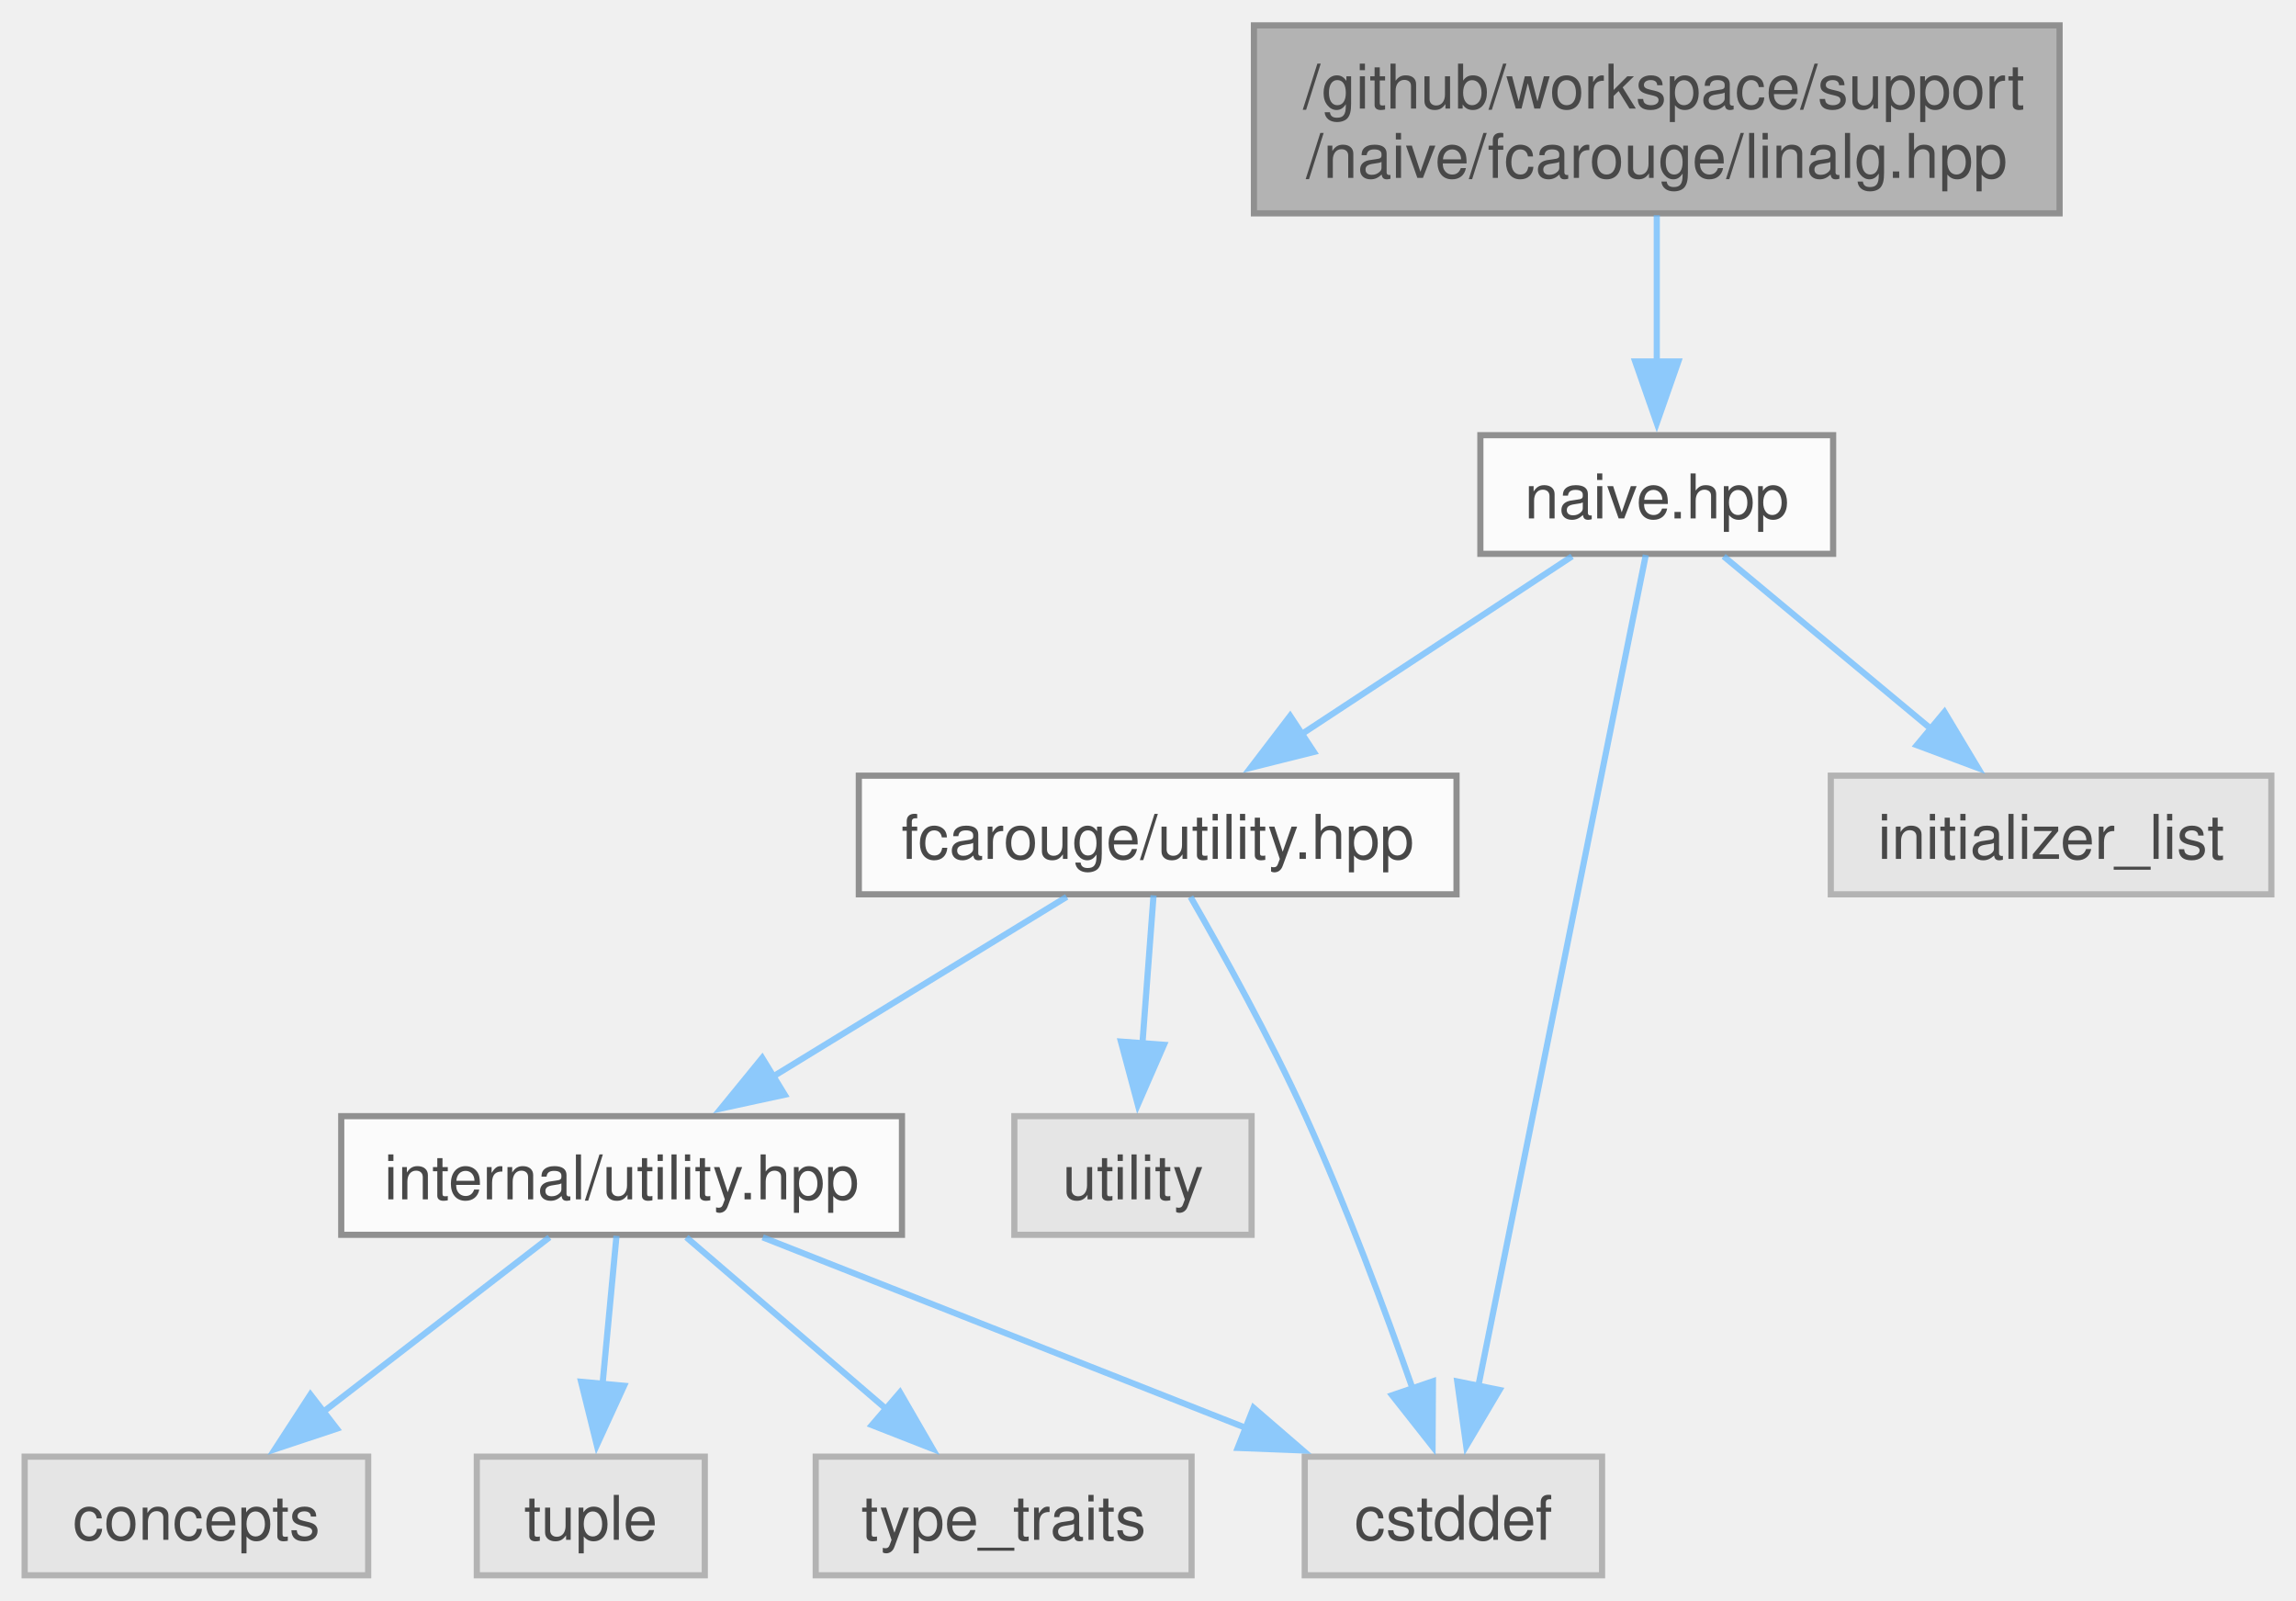
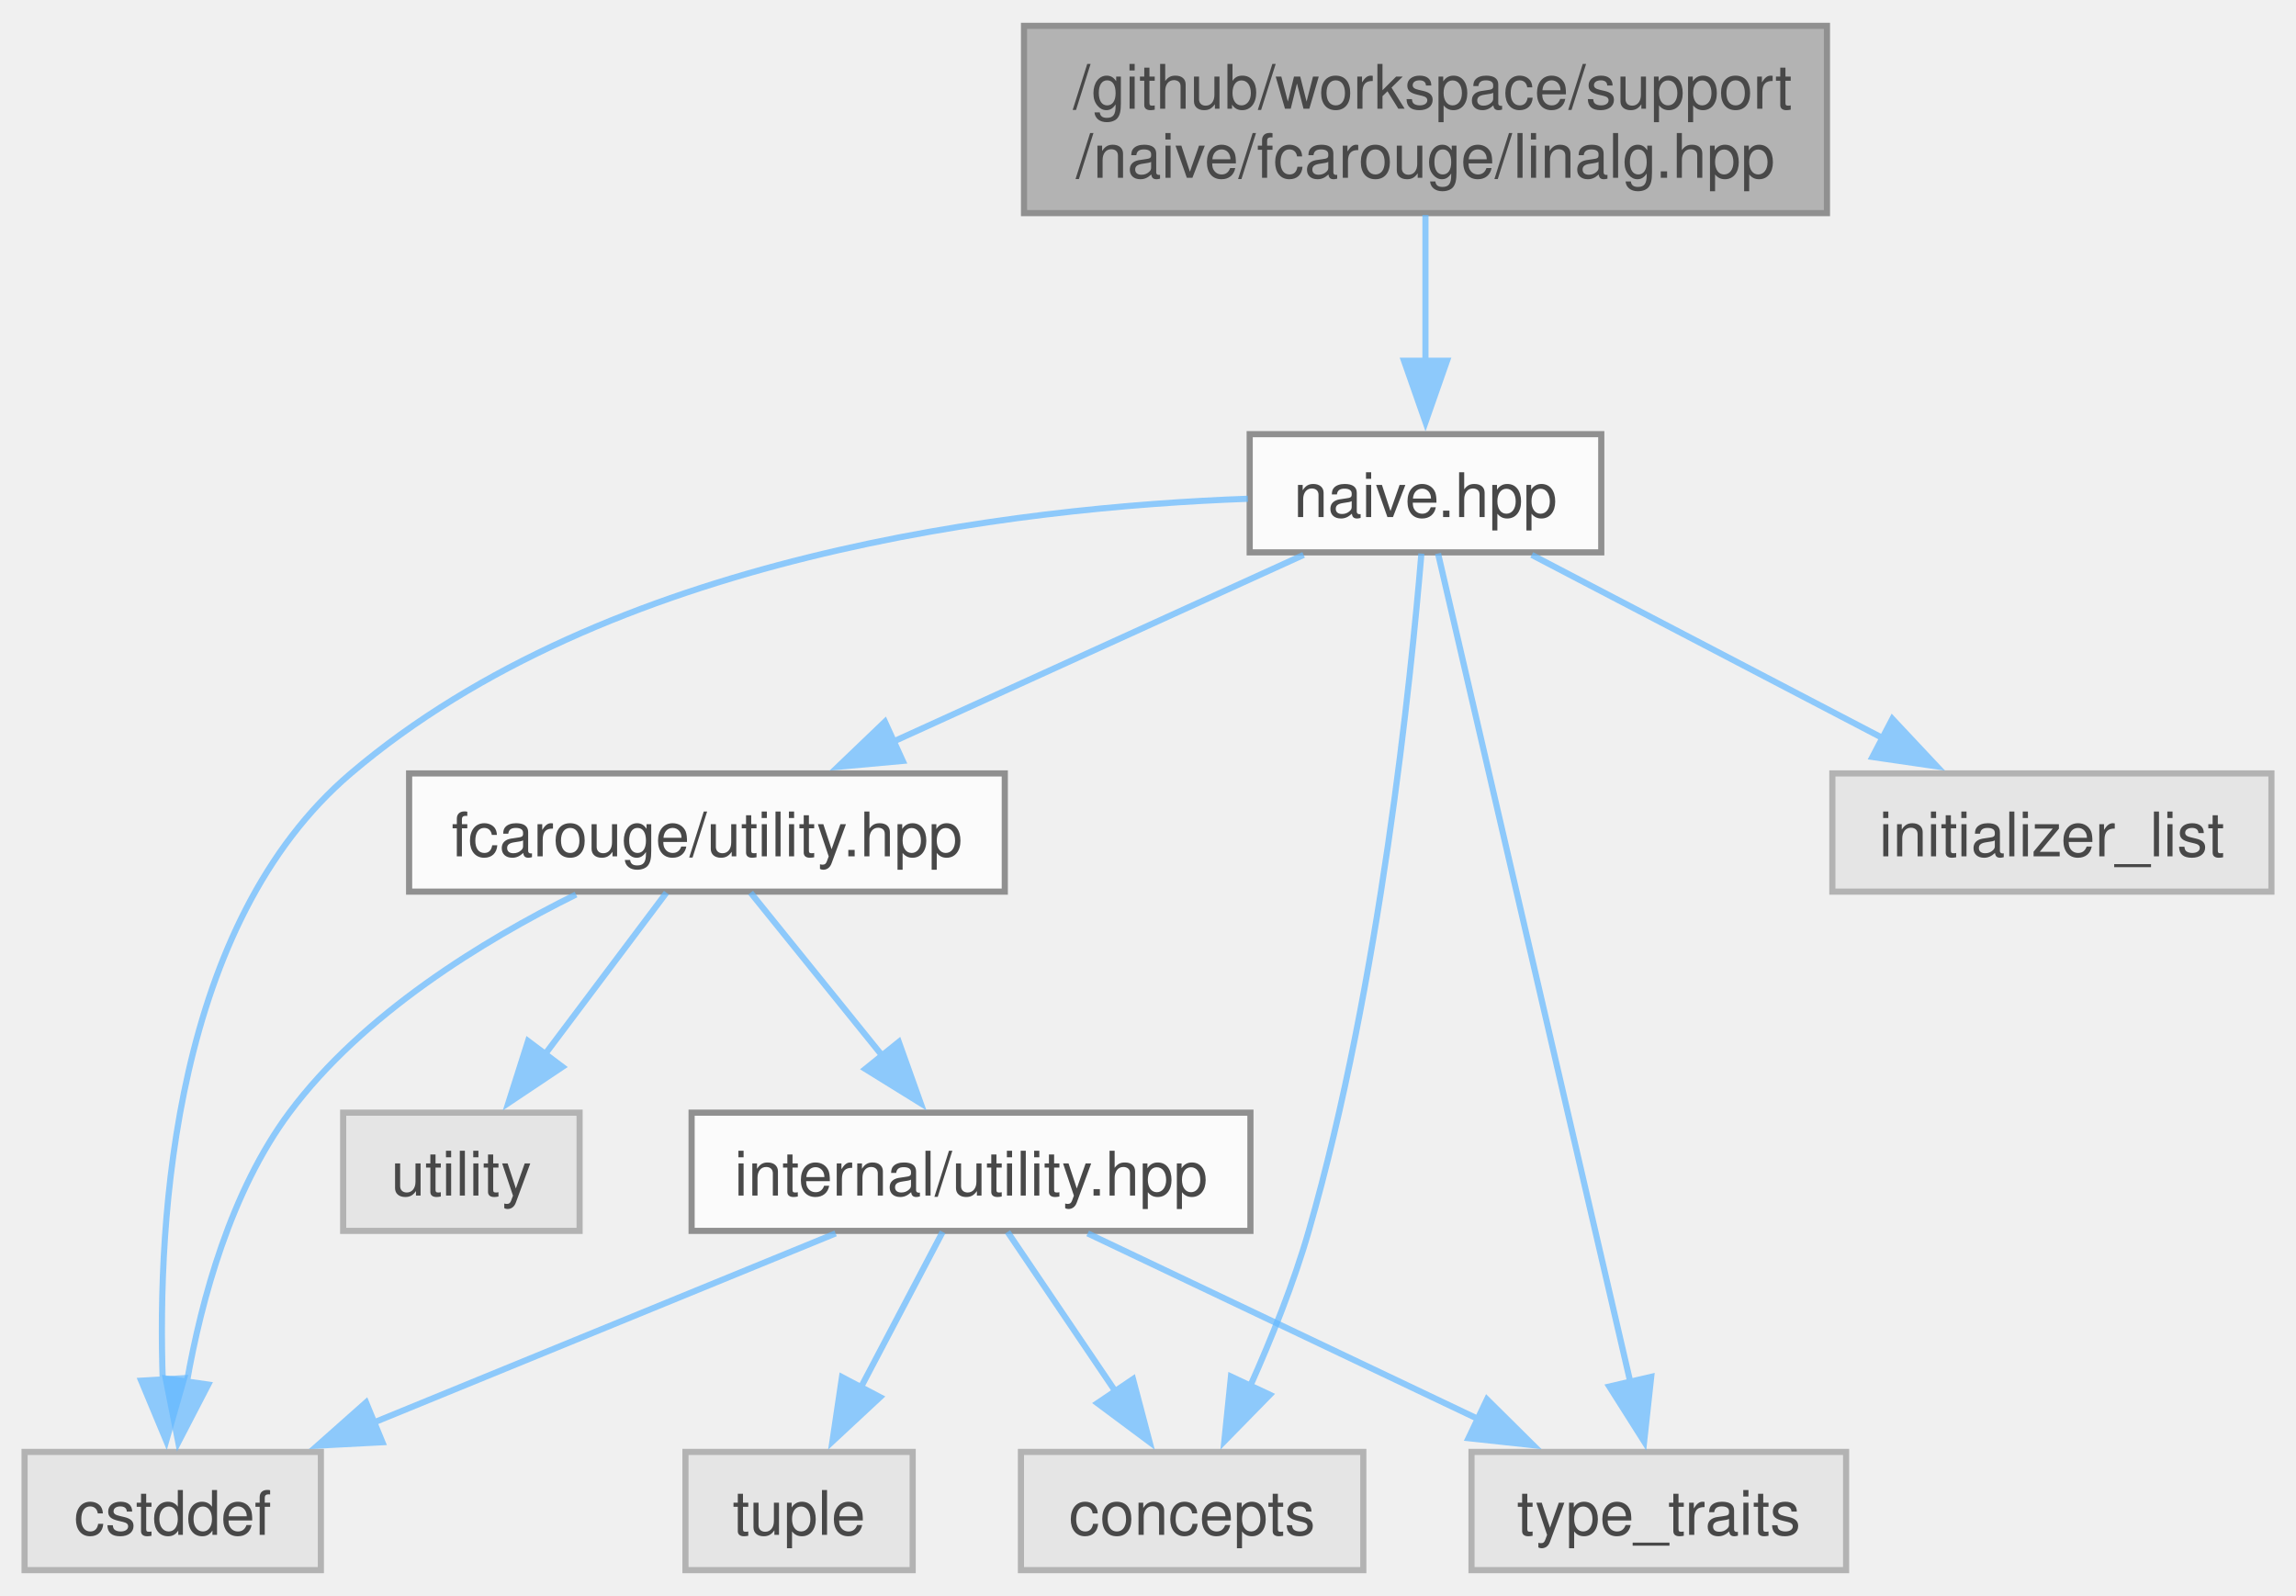
- <svg xmlns="http://www.w3.org/2000/svg" xmlns:xlink="http://www.w3.org/1999/xlink" width="373pt" height="260pt" viewBox="0.00 0.00 372.62 259.50">
+ <svg xmlns="http://www.w3.org/2000/svg" xmlns:xlink="http://www.w3.org/1999/xlink" width="374pt" height="260pt" viewBox="0.00 0.00 373.88 259.50">
  <svg id="main" version="1.1" xml:space="preserve">
    <style type="text/css">
.node, .edge {opacity: 0.7;}
.node.selected, .edge.selected {opacity: 1;}
.edge:hover path { stroke: red; }
.edge:hover polygon { stroke: red; fill: red; }
</style>
    <svg id="graph" class="graph">
      <g id="graph0" class="graph" transform="scale(1 1) rotate(0) translate(4 255.5)">
        <g id="Node000001" class="node">
          <g id="a_Node000001">
            <a xlink:title=" ">
-               <polygon fill="#999999" stroke="#666666" points="330.25,-251.5 199.5,-251.5 199.5,-221 330.25,-221 330.25,-251.5" />
-               <text text-anchor="start" x="207.5" y="-238" font-family="Helvetica,sans-Serif" font-size="10.00">/github/workspace/support</text>
-               <text text-anchor="middle" x="264.88" y="-226.75" font-family="Helvetica,sans-Serif" font-size="10.00">/naive/fcarouge/linalg.hpp</text>
+               <polygon fill="#999999" stroke="#666666" points="293.5,-251.5 162.75,-251.5 162.75,-221 293.5,-221 293.5,-251.5" />
+               <text text-anchor="start" x="170.75" y="-238" font-family="Helvetica,sans-Serif" font-size="10.00">/github/workspace/support</text>
+               <text text-anchor="middle" x="228.12" y="-226.75" font-family="Helvetica,sans-Serif" font-size="10.00">/naive/fcarouge/linalg.hpp</text>
            </a>
          </g>
        </g>
        <g id="Node000002" class="node">
          <g id="a_Node000002">
            <a xlink:href="naive_8hpp.xhtml" target="_top" xlink:title="Linear algebra array-based naive implementation.">
-               <polygon fill="white" stroke="#666666" points="293.5,-185 236.25,-185 236.25,-165.75 293.5,-165.75 293.5,-185" />
-               <text text-anchor="middle" x="264.88" y="-171.5" font-family="Helvetica,sans-Serif" font-size="10.00">naive.hpp</text>
+               <polygon fill="white" stroke="#666666" points="256.75,-185 199.5,-185 199.5,-165.75 256.75,-165.75 256.75,-185" />
+               <text text-anchor="middle" x="228.12" y="-171.5" font-family="Helvetica,sans-Serif" font-size="10.00">naive.hpp</text>
            </a>
          </g>
        </g>
        <g id="edge1_Node000001_Node000002" class="edge">
          <g id="a_edge1_Node000001_Node000002">
            <a xlink:title=" ">
-               <path fill="none" stroke="#63b8ff" d="M264.88,-220.7C264.88,-213.46 264.88,-204.59 264.88,-196.69" />
-               <polygon fill="#63b8ff" stroke="#63b8ff" points="268.38,-196.96 264.88,-186.96 261.38,-196.96 268.38,-196.96" />
+               <path fill="none" stroke="#63b8ff" d="M228.12,-220.7C228.12,-213.46 228.12,-204.59 228.12,-196.69" />
+               <polygon fill="#63b8ff" stroke="#63b8ff" points="231.63,-196.96 228.13,-186.96 224.63,-196.96 231.63,-196.96" />
            </a>
          </g>
        </g>
        <g id="Node000003" class="node">
          <g id="a_Node000003">
            <a xlink:href="utility_8hpp.xhtml" target="_top" xlink:title="The collection of utilities supporting the library.">
-               <polygon fill="white" stroke="#666666" points="232.38,-129.75 135.38,-129.75 135.38,-110.5 232.38,-110.5 232.38,-129.75" />
-               <text text-anchor="middle" x="183.88" y="-116.25" font-family="Helvetica,sans-Serif" font-size="10.00">fcarouge/utility.hpp</text>
+               <polygon fill="white" stroke="#666666" points="159.62,-129.75 62.62,-129.75 62.62,-110.5 159.62,-110.5 159.62,-129.75" />
+               <text text-anchor="middle" x="111.12" y="-116.25" font-family="Helvetica,sans-Serif" font-size="10.00">fcarouge/utility.hpp</text>
            </a>
          </g>
        </g>
        <g id="edge2_Node000002_Node000003" class="edge">
          <g id="a_edge2_Node000002_Node000003">
            <a xlink:title=" ">
-               <path fill="none" stroke="#63b8ff" d="M251.13,-165.34C239.15,-157.46 221.5,-145.86 207.29,-136.52" />
-               <polygon fill="#63b8ff" stroke="#63b8ff" points="209.23,-133.6 198.95,-131.03 205.38,-139.45 209.23,-133.6" />
+               <path fill="none" stroke="#63b8ff" d="M208.28,-165.34C189.96,-157 162.48,-144.5 141.42,-134.91" />
+               <polygon fill="#63b8ff" stroke="#63b8ff" points="143,-131.79 132.45,-130.83 140.1,-138.16 143,-131.79" />
+             </a>
+           </g>
+         </g>
+         <g id="Node000005" class="node">
+           <g id="a_Node000005">
+             <a xlink:title=" ">
+               <polygon fill="#e0e0e0" stroke="#999999" points="218,-19.25 162.25,-19.25 162.25,0 218,0 218,-19.25" />
+               <text text-anchor="middle" x="190.12" y="-5.75" font-family="Helvetica,sans-Serif" font-size="10.00">concepts</text>
+             </a>
+           </g>
+         </g>
+         <g id="edge10_Node000002_Node000005" class="edge">
+           <g id="a_edge10_Node000002_Node000005">
+             <a xlink:title=" ">
+               <path fill="none" stroke="#63b8ff" d="M227.46,-165.55C225.79,-145.57 220.71,-95.5 209.12,-55.25 206.68,-46.76 203.05,-37.73 199.61,-30.04" />
+               <polygon fill="#63b8ff" stroke="#63b8ff" points="202.78,-28.56 195.37,-20.99 196.45,-31.53 202.78,-28.56" />
            </a>
          </g>
        </g>
        <g id="Node000006" class="node">
          <g id="a_Node000006">
            <a xlink:title=" ">
-               <polygon fill="#e0e0e0" stroke="#999999" points="256,-19.25 207.75,-19.25 207.75,0 256,0 256,-19.25" />
-               <text text-anchor="middle" x="231.88" y="-5.75" font-family="Helvetica,sans-Serif" font-size="10.00">cstddef</text>
-             </a>
-           </g>
-         </g>
-         <g id="edge10_Node000002_Node000006" class="edge">
-           <g id="a_edge10_Node000002_Node000006">
-             <a xlink:title=" ">
-               <path fill="none" stroke="#63b8ff" d="M263.1,-165.57C257.98,-140.14 243.05,-66.1 235.85,-30.37" />
-               <polygon fill="#63b8ff" stroke="#63b8ff" points="239.36,-30.07 233.96,-20.96 232.5,-31.45 239.36,-30.07" />
+               <polygon fill="#e0e0e0" stroke="#999999" points="48.25,-19.25 0,-19.25 0,0 48.25,0 48.25,-19.25" />
+               <text text-anchor="middle" x="24.12" y="-5.75" font-family="Helvetica,sans-Serif" font-size="10.00">cstddef</text>
+             </a>
+           </g>
+         </g>
+         <g id="edge11_Node000002_Node000006" class="edge">
+           <g id="a_edge11_Node000002_Node000006">
+             <a xlink:title=" ">
+               <path fill="none" stroke="#63b8ff" d="M199.2,-174.48C161.34,-173.11 94.9,-165.32 53.12,-129.75 24.44,-105.33 21.56,-57.74 22.51,-30.69" />
+               <polygon fill="#63b8ff" stroke="#63b8ff" points="25.98,-31.26 23.07,-21.07 18.99,-30.85 25.98,-31.26" />
+             </a>
+           </g>
+         </g>
+         <g id="Node000008" class="node">
+           <g id="a_Node000008">
+             <a xlink:title=" ">
+               <polygon fill="#e0e0e0" stroke="#999999" points="296.62,-19.25 235.62,-19.25 235.62,0 296.62,0 296.62,-19.25" />
+               <text text-anchor="middle" x="266.12" y="-5.75" font-family="Helvetica,sans-Serif" font-size="10.00">type_traits</text>
+             </a>
+           </g>
+         </g>
+         <g id="edge13_Node000002_Node000008" class="edge">
+           <g id="a_edge13_Node000002_Node000008">
+             <a xlink:title=" ">
+               <path fill="none" stroke="#63b8ff" d="M230.17,-165.57C236.07,-140.14 253.25,-66.1 261.54,-30.37" />
+               <polygon fill="#63b8ff" stroke="#63b8ff" points="264.88,-31.48 263.73,-20.95 258.06,-29.9 264.88,-31.48" />
            </a>
          </g>
        </g>
        <g id="Node000010" class="node">
          <g id="a_Node000010">
            <a xlink:title=" ">
-               <polygon fill="#e0e0e0" stroke="#999999" points="364.62,-129.75 293.12,-129.75 293.12,-110.5 364.62,-110.5 364.62,-129.75" />
-               <text text-anchor="middle" x="328.88" y="-116.25" font-family="Helvetica,sans-Serif" font-size="10.00">initializer_list</text>
-             </a>
-           </g>
-         </g>
-         <g id="edge11_Node000002_Node000010" class="edge">
-           <g id="a_edge11_Node000002_Node000010">
-             <a xlink:title=" ">
-               <path fill="none" stroke="#63b8ff" d="M275.73,-165.34C284.98,-157.65 298.5,-146.4 309.58,-137.18" />
-               <polygon fill="#63b8ff" stroke="#63b8ff" points="311.57,-140.08 317.02,-130.99 307.09,-134.7 311.57,-140.08" />
+               <polygon fill="#e0e0e0" stroke="#999999" points="365.88,-129.75 294.38,-129.75 294.38,-110.5 365.88,-110.5 365.88,-129.75" />
+               <text text-anchor="middle" x="330.12" y="-116.25" font-family="Helvetica,sans-Serif" font-size="10.00">initializer_list</text>
+             </a>
+           </g>
+         </g>
+         <g id="edge12_Node000002_Node000010" class="edge">
+           <g id="a_edge12_Node000002_Node000010">
+             <a xlink:title=" ">
+               <path fill="none" stroke="#63b8ff" d="M245.43,-165.34C261.11,-157.16 284.48,-144.96 302.7,-135.44" />
+               <polygon fill="#63b8ff" stroke="#63b8ff" points="304.15,-138.63 311.4,-130.9 300.91,-132.43 304.15,-138.63" />
            </a>
          </g>
        </g>
        <g id="Node000004" class="node">
          <g id="a_Node000004">
            <a xlink:href="internal_2utility_8hpp.xhtml" target="_top" xlink:title=" ">
-               <polygon fill="white" stroke="#666666" points="142.38,-74.5 51.38,-74.5 51.38,-55.25 142.38,-55.25 142.38,-74.5" />
-               <text text-anchor="middle" x="96.88" y="-61" font-family="Helvetica,sans-Serif" font-size="10.00">internal/utility.hpp</text>
+               <polygon fill="white" stroke="#666666" points="199.62,-74.5 108.62,-74.5 108.62,-55.25 199.62,-55.25 199.62,-74.5" />
+               <text text-anchor="middle" x="154.12" y="-61" font-family="Helvetica,sans-Serif" font-size="10.00">internal/utility.hpp</text>
            </a>
          </g>
        </g>
        <g id="edge3_Node000003_Node000004" class="edge">
          <g id="a_edge3_Node000003_Node000004">
            <a xlink:title=" ">
-               <path fill="none" stroke="#63b8ff" d="M169.12,-110.09C155.99,-102.06 136.55,-90.16 121.14,-80.73" />
-               <polygon fill="#63b8ff" stroke="#63b8ff" points="123.35,-77.98 113,-75.74 119.7,-83.95 123.35,-77.98" />
+               <path fill="none" stroke="#63b8ff" d="M118.23,-110.33C124.04,-103.13 132.46,-92.71 139.68,-83.76" />
+               <polygon fill="#63b8ff" stroke="#63b8ff" points="142.36,-86.02 145.92,-76.04 136.91,-81.62 142.36,-86.02" />
            </a>
          </g>
        </g>
        <g id="edge8_Node000003_Node000006" class="edge">
          <g id="a_edge8_Node000003_Node000006">
            <a xlink:title=" ">
-               <path fill="none" stroke="#63b8ff" d="M189.21,-110.08C194.33,-101.19 202.13,-87.15 207.88,-74.5 214.48,-59.95 220.79,-43 225.28,-30.22" />
-               <polygon fill="#63b8ff" stroke="#63b8ff" points="228.55,-31.48 228.49,-20.89 221.93,-29.21 228.55,-31.48" />
+               <path fill="none" stroke="#63b8ff" d="M89.8,-110.03C74.71,-102.56 55.09,-90.59 43.12,-74.5 33.6,-61.7 28.82,-44.15 26.44,-30.69" />
+               <polygon fill="#63b8ff" stroke="#63b8ff" points="29.91,-30.22 25.03,-20.81 22.98,-31.21 29.91,-30.22" />
            </a>
          </g>
        </g>
        <g id="Node000009" class="node">
          <g id="a_Node000009">
            <a xlink:title=" ">
-               <polygon fill="#e0e0e0" stroke="#999999" points="199.12,-74.5 160.62,-74.5 160.62,-55.25 199.12,-55.25 199.12,-74.5" />
-               <text text-anchor="middle" x="179.88" y="-61" font-family="Helvetica,sans-Serif" font-size="10.00">utility</text>
+               <polygon fill="#e0e0e0" stroke="#999999" points="90.38,-74.5 51.88,-74.5 51.88,-55.25 90.38,-55.25 90.38,-74.5" />
+               <text text-anchor="middle" x="71.12" y="-61" font-family="Helvetica,sans-Serif" font-size="10.00">utility</text>
            </a>
          </g>
        </g>
        <g id="edge9_Node000003_Node000009" class="edge">
          <g id="a_edge9_Node000003_Node000009">
            <a xlink:title=" ">
-               <path fill="none" stroke="#63b8ff" d="M183.21,-110.33C182.72,-103.74 182.02,-94.46 181.39,-86.07" />
-               <polygon fill="#63b8ff" stroke="#63b8ff" points="184.9,-86.08 180.66,-76.37 177.92,-86.6 184.9,-86.08" />
-             </a>
-           </g>
-         </g>
-         <g id="Node000005" class="node">
-           <g id="a_Node000005">
-             <a xlink:title=" ">
-               <polygon fill="#e0e0e0" stroke="#999999" points="55.75,-19.25 0,-19.25 0,0 55.75,0 55.75,-19.25" />
-               <text text-anchor="middle" x="27.88" y="-5.75" font-family="Helvetica,sans-Serif" font-size="10.00">concepts</text>
+               <path fill="none" stroke="#63b8ff" d="M104.52,-110.33C99.17,-103.21 91.45,-92.93 84.78,-84.05" />
+               <polygon fill="#63b8ff" stroke="#63b8ff" points="87.59,-81.96 78.78,-76.07 81.99,-86.17 87.59,-81.96" />
            </a>
          </g>
        </g>
        <g id="edge4_Node000004_Node000005" class="edge">
          <g id="a_edge4_Node000004_Node000005">
            <a xlink:title=" ">
-               <path fill="none" stroke="#63b8ff" d="M85.17,-54.84C75.1,-47.07 60.33,-35.67 48.31,-26.4" />
-               <polygon fill="#63b8ff" stroke="#63b8ff" points="50.66,-23.79 40.61,-20.45 46.38,-29.33 50.66,-23.79" />
+               <path fill="none" stroke="#63b8ff" d="M160.07,-55.08C164.84,-48.03 171.69,-37.9 177.65,-29.08" />
+               <polygon fill="#63b8ff" stroke="#63b8ff" points="180.5,-31.11 183.2,-20.86 174.7,-27.19 180.5,-31.11" />
            </a>
          </g>
        </g>
        <g id="edge5_Node000004_Node000006" class="edge">
          <g id="a_edge5_Node000004_Node000006">
            <a xlink:title=" ">
-               <path fill="none" stroke="#63b8ff" d="M119.78,-54.84C141.3,-46.35 173.79,-33.54 198.25,-23.89" />
-               <polygon fill="#63b8ff" stroke="#63b8ff" points="199.44,-27.18 207.45,-20.26 196.87,-20.67 199.44,-27.18" />
+               <path fill="none" stroke="#63b8ff" d="M132.07,-54.84C111.44,-46.39 80.34,-33.65 56.82,-24.02" />
+               <polygon fill="#63b8ff" stroke="#63b8ff" points="58.27,-20.83 47.69,-20.28 55.61,-27.31 58.27,-20.83" />
            </a>
          </g>
        </g>
        <g id="Node000007" class="node">
          <g id="a_Node000007">
            <a xlink:title=" ">
-               <polygon fill="#e0e0e0" stroke="#999999" points="110.38,-19.25 73.38,-19.25 73.38,0 110.38,0 110.38,-19.25" />
-               <text text-anchor="middle" x="91.88" y="-5.75" font-family="Helvetica,sans-Serif" font-size="10.00">tuple</text>
+               <polygon fill="#e0e0e0" stroke="#999999" points="144.62,-19.25 107.62,-19.25 107.62,0 144.62,0 144.62,-19.25" />
+               <text text-anchor="middle" x="126.12" y="-5.75" font-family="Helvetica,sans-Serif" font-size="10.00">tuple</text>
            </a>
          </g>
        </g>
        <g id="edge6_Node000004_Node000007" class="edge">
          <g id="a_edge6_Node000004_Node000007">
            <a xlink:title=" ">
-               <path fill="none" stroke="#63b8ff" d="M96.05,-55.08C95.43,-48.49 94.56,-39.21 93.77,-30.82" />
-               <polygon fill="#63b8ff" stroke="#63b8ff" points="97.28,-30.75 92.86,-21.12 90.31,-31.4 97.28,-30.75" />
-             </a>
-           </g>
-         </g>
-         <g id="Node000008" class="node">
-           <g id="a_Node000008">
-             <a xlink:title=" ">
-               <polygon fill="#e0e0e0" stroke="#999999" points="189.38,-19.25 128.38,-19.25 128.38,0 189.38,0 189.38,-19.25" />
-               <text text-anchor="middle" x="158.88" y="-5.75" font-family="Helvetica,sans-Serif" font-size="10.00">type_traits</text>
+               <path fill="none" stroke="#63b8ff" d="M149.5,-55.08C145.88,-48.19 140.7,-38.34 136.13,-29.66" />
+               <polygon fill="#63b8ff" stroke="#63b8ff" points="139.31,-28.17 131.55,-20.95 133.11,-31.43 139.31,-28.17" />
            </a>
          </g>
        </g>
        <g id="edge7_Node000004_Node000008" class="edge">
          <g id="a_edge7_Node000004_Node000008">
            <a xlink:title=" ">
-               <path fill="none" stroke="#63b8ff" d="M107.39,-54.84C116.26,-47.22 129.19,-36.12 139.86,-26.95" />
-               <polygon fill="#63b8ff" stroke="#63b8ff" points="142.06,-29.68 147.36,-20.51 137.5,-24.37 142.06,-29.68" />
+               <path fill="none" stroke="#63b8ff" d="M173.12,-54.84C190.58,-46.54 216.72,-34.11 236.85,-24.54" />
+               <polygon fill="#63b8ff" stroke="#63b8ff" points="238.14,-27.81 245.67,-20.35 235.13,-21.49 238.14,-27.81" />
            </a>
          </g>
        </g>
      </g>
    </svg>
  </svg>
  <style type="text/css">

[data-mouse-over-selected='false'] { opacity: 0.7; }
[data-mouse-over-selected='true']  { opacity: 1.0; }

</style>
</svg>
